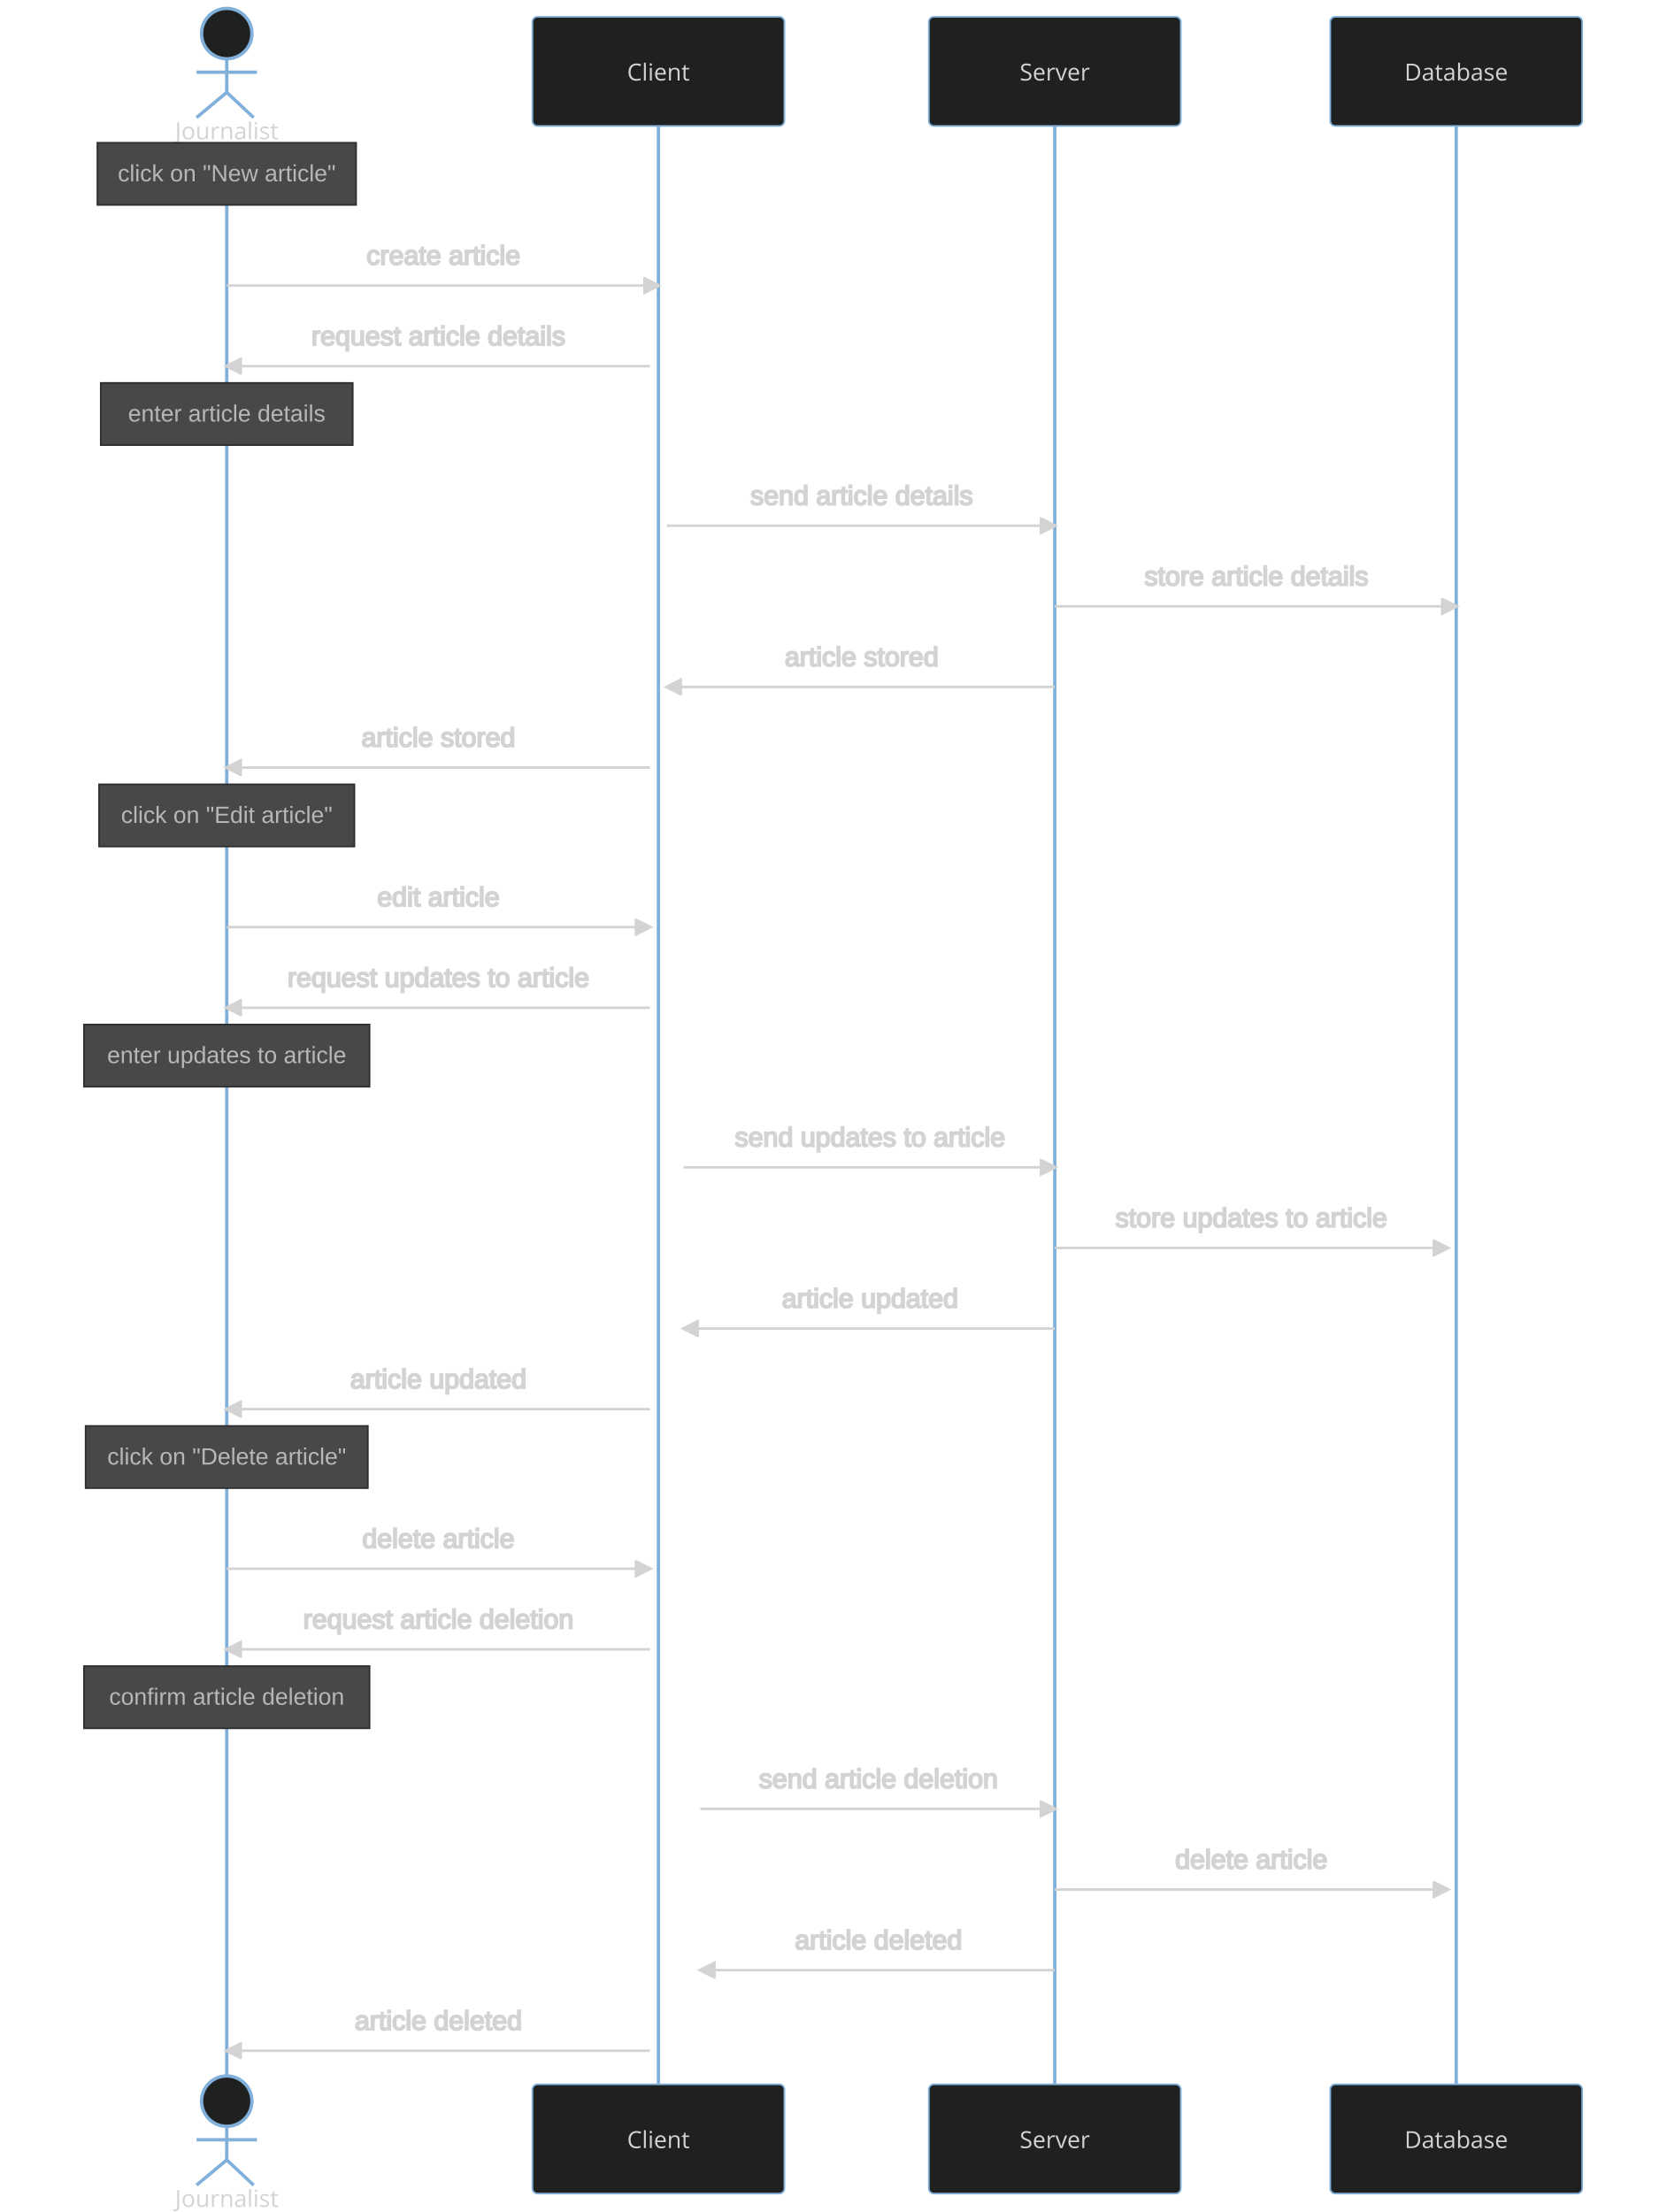
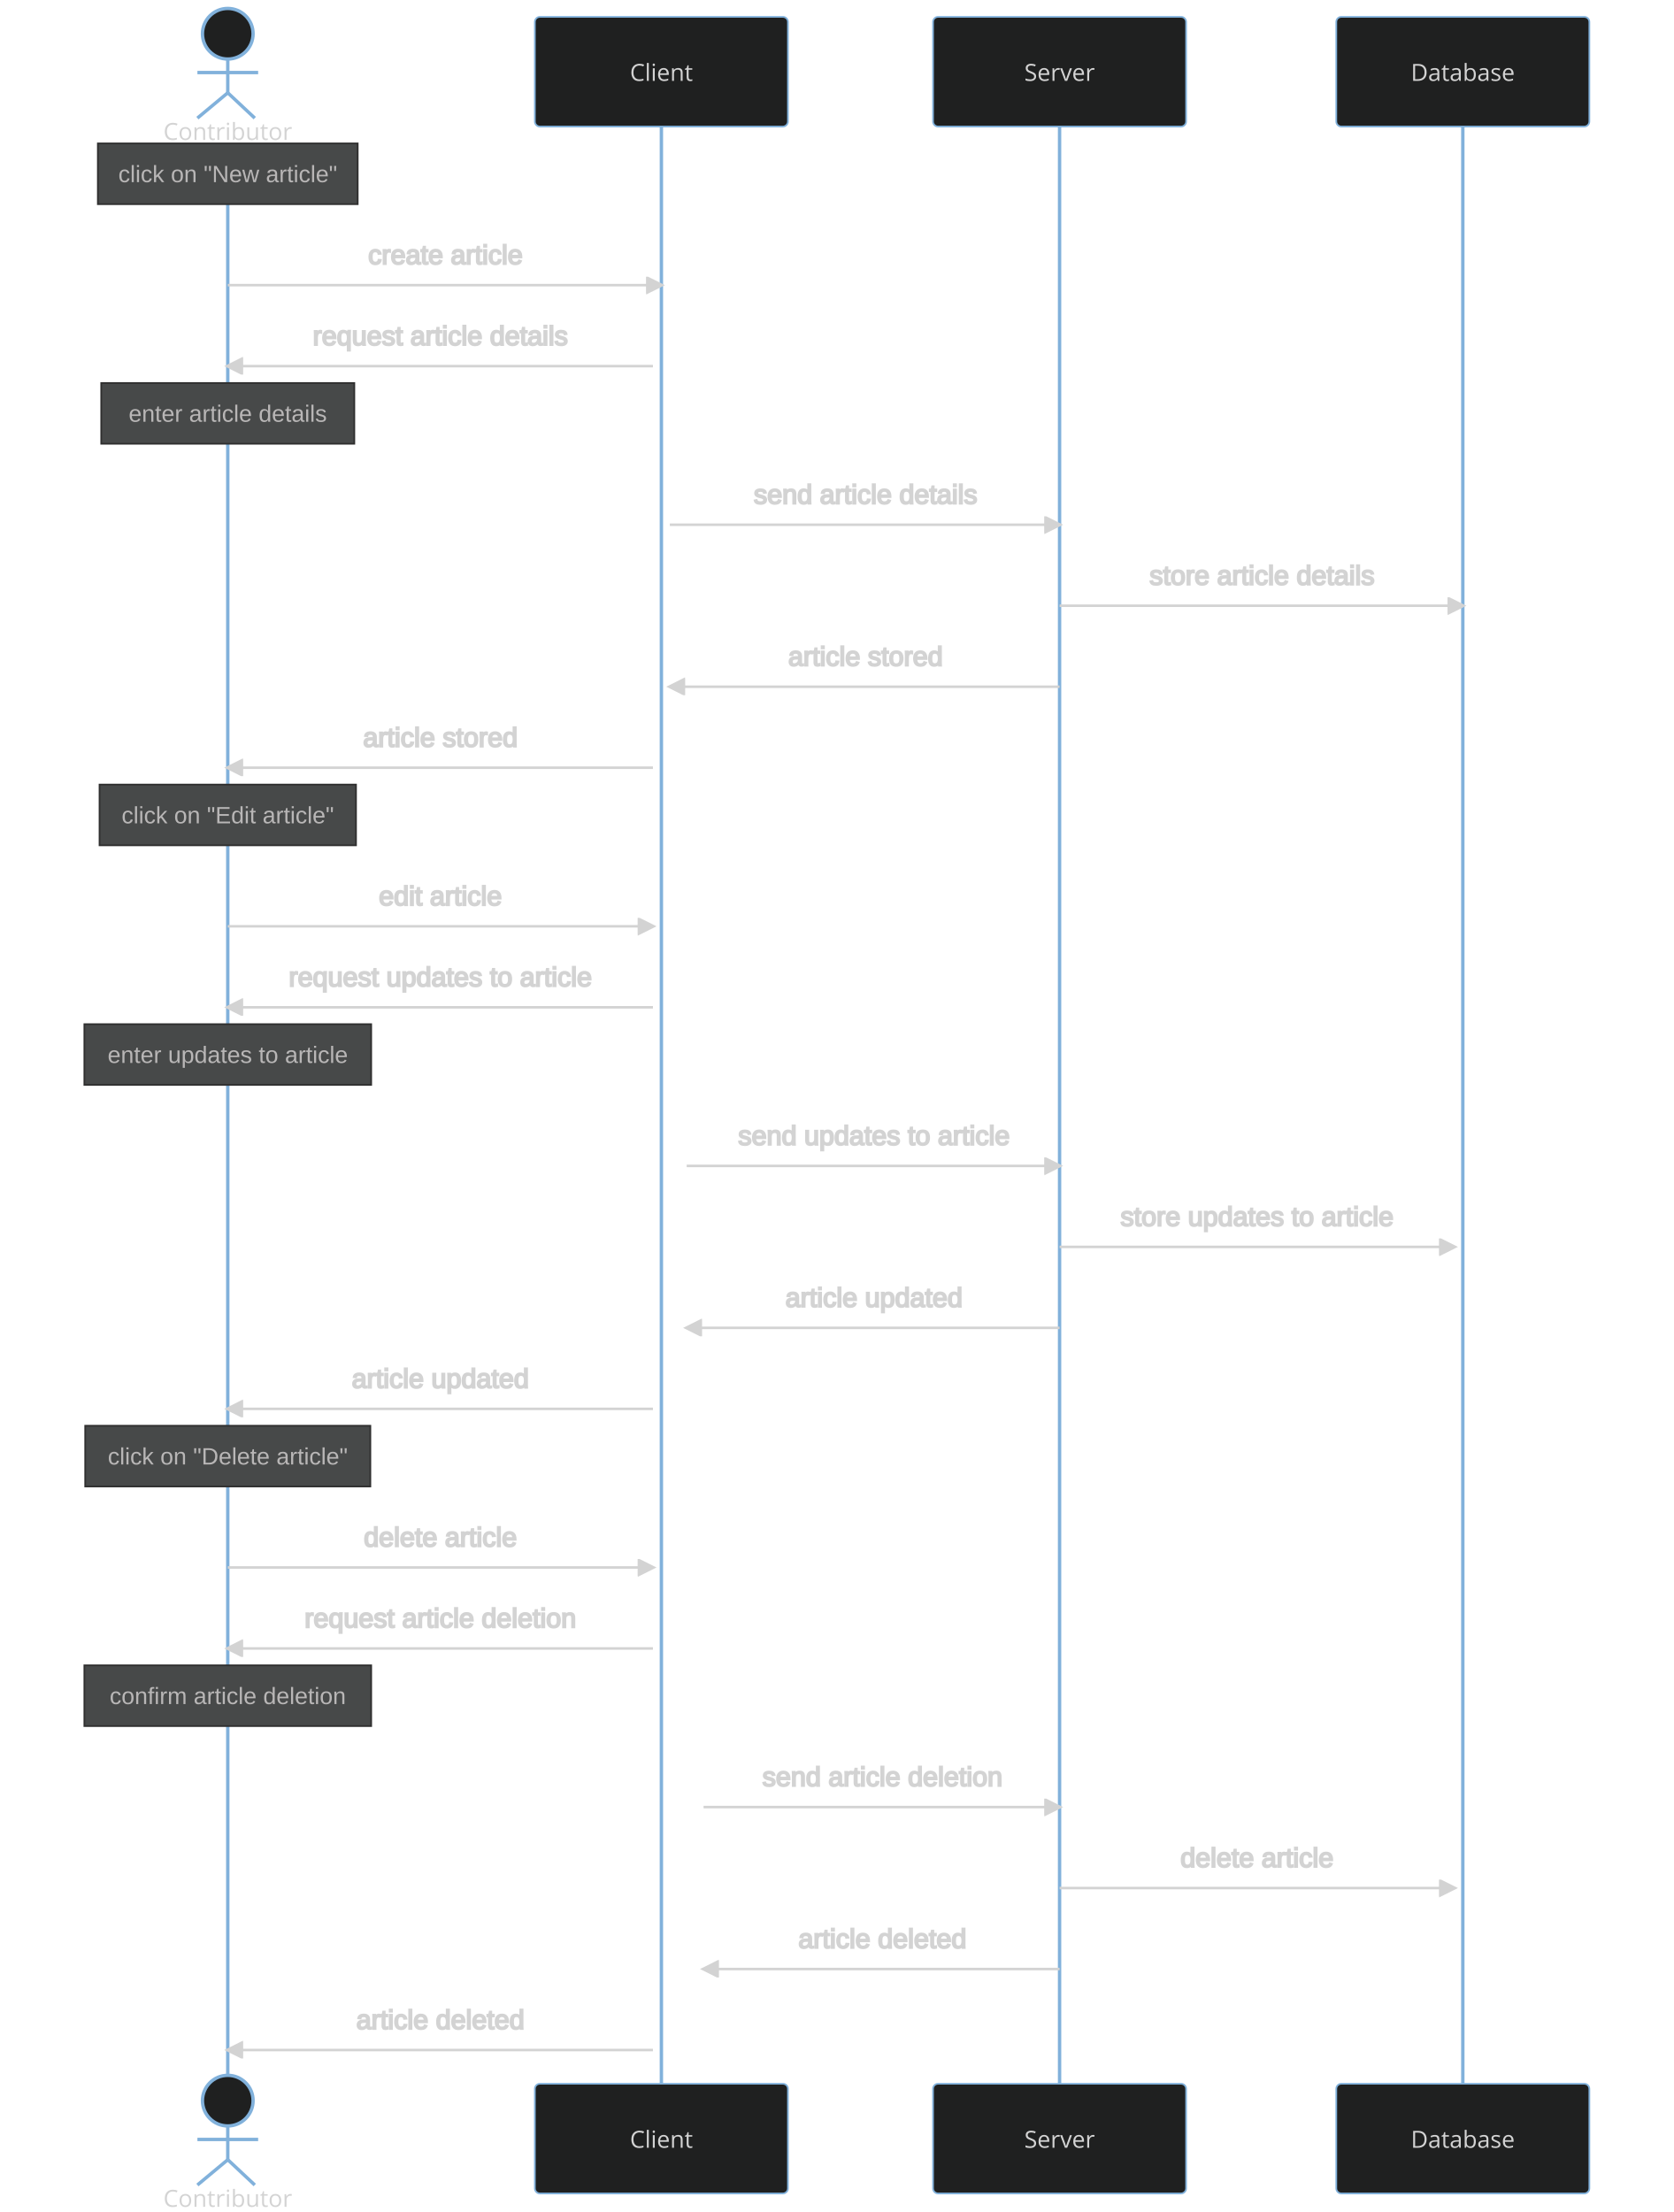
- <svg xmlns="http://www.w3.org/2000/svg" aria-labelledby="chart-title-graph-div chart-desc-graph-div" role="img" viewBox="-60 -10 992 1317" style="max-width: 992px;" height="1317" width="100%" id="graph-div">
+ <svg xmlns="http://www.w3.org/2000/svg" aria-labelledby="chart-title-graph-div chart-desc-graph-div" role="img" viewBox="-60 -10 992 1311" style="max-width: 992px;" height="1311" width="100%" id="graph-div">
  <style>#graph-div {font-family:"trebuchet ms",verdana,arial,sans-serif;font-size:16px;fill:#ccc;}#graph-div .error-icon{fill:#a44141;}#graph-div .error-text{fill:#ddd;stroke:#ddd;}#graph-div .edge-thickness-normal{stroke-width:2px;}#graph-div .edge-thickness-thick{stroke-width:3.5px;}#graph-div .edge-pattern-solid{stroke-dasharray:0;}#graph-div .edge-pattern-dashed{stroke-dasharray:3;}#graph-div .edge-pattern-dotted{stroke-dasharray:2;}#graph-div .marker{fill:lightgrey;stroke:lightgrey;}#graph-div .marker.cross{stroke:lightgrey;}#graph-div svg{font-family:"trebuchet ms",verdana,arial,sans-serif;font-size:16px;}#graph-div .actor{stroke:#81B1DB;fill:#1f2020;}#graph-div text.actor&gt;tspan{fill:lightgrey;stroke:none;}#graph-div .actor-line{stroke:lightgrey;}#graph-div .messageLine0{stroke-width:1.5;stroke-dasharray:none;stroke:lightgrey;}#graph-div .messageLine1{stroke-width:1.5;stroke-dasharray:2,2;stroke:lightgrey;}#graph-div #arrowhead path{fill:lightgrey;stroke:lightgrey;}#graph-div .sequenceNumber{fill:black;}#graph-div #sequencenumber{fill:lightgrey;}#graph-div #crosshead path{fill:lightgrey;stroke:lightgrey;}#graph-div .messageText{fill:lightgrey;stroke:lightgrey;}#graph-div .labelBox{stroke:#81B1DB;fill:#1f2020;}#graph-div .labelText,#graph-div .labelText&gt;tspan{fill:lightgrey;stroke:none;}#graph-div .loopText,#graph-div .loopText&gt;tspan{fill:lightgrey;stroke:none;}#graph-div .loopLine{stroke-width:2px;stroke-dasharray:2,2;stroke:#81B1DB;fill:#81B1DB;}#graph-div .note{stroke:hsl(180, 0%, 18.353%);fill:hsl(180, 1.587%, 28.353%);}#graph-div .noteText,#graph-div .noteText&gt;tspan{fill:rgb(183.848, 181.552, 181.552);stroke:none;}#graph-div .activation0{fill:hsl(180, 1.587%, 28.353%);stroke:#81B1DB;}#graph-div .activation1{fill:hsl(180, 1.587%, 28.353%);stroke:#81B1DB;}#graph-div .activation2{fill:hsl(180, 1.587%, 28.353%);stroke:#81B1DB;}#graph-div .actorPopupMenu{position:absolute;}#graph-div .actorPopupMenuPanel{position:absolute;fill:#1f2020;box-shadow:0px 8px 16px 0px rgba(0,0,0,0.2);filter:drop-shadow(3px 5px 2px rgb(0 0 0 / 0.4));}#graph-div .actor-man line{stroke:#81B1DB;fill:#1f2020;}#graph-div .actor-man circle,#graph-div line{stroke:#81B1DB;fill:#1f2020;stroke-width:2px;}#graph-div :root{--mermaid-font-family:"trebuchet ms",verdana,arial,sans-serif;}</style>
  <g />
  <defs>
    <symbol height="24" width="24" id="computer">
      <path d="M2 2v13h20v-13h-20zm18 11h-16v-9h16v9zm-10.228 6l.466-1h3.524l.467 1h-4.457zm14.228 3h-24l2-6h2.104l-1.33 4h18.45l-1.297-4h2.073l2 6zm-5-10h-14v-7h14v7z" transform="scale(.5)" />
    </symbol>
  </defs>
  <defs>
    <symbol clip-rule="evenodd" fill-rule="evenodd" id="database">
      <path d="M12.258.001l.256.004.255.005.253.008.251.01.249.012.247.015.246.016.242.019.241.02.239.023.236.024.233.027.231.028.229.031.225.032.223.034.22.036.217.038.214.04.211.041.208.043.205.045.201.046.198.048.194.05.191.051.187.053.183.054.18.056.175.057.172.059.168.06.163.061.16.063.155.064.15.066.074.033.073.033.071.034.07.034.069.035.068.035.067.035.066.035.064.036.064.036.062.036.06.036.06.037.058.037.058.037.055.038.055.038.053.038.052.038.051.039.05.039.048.039.047.039.045.04.044.04.043.04.041.04.04.041.039.041.037.041.036.041.034.041.033.042.032.042.03.042.029.042.027.042.026.043.024.043.023.043.021.043.02.043.018.044.017.043.015.044.013.044.012.044.011.045.009.044.007.045.006.045.004.045.002.045.001.045v17l-.001.045-.002.045-.004.045-.006.045-.007.045-.009.044-.011.045-.012.044-.013.044-.015.044-.017.043-.018.044-.02.043-.021.043-.023.043-.024.043-.026.043-.027.042-.029.042-.03.042-.032.042-.033.042-.034.041-.036.041-.037.041-.039.041-.04.041-.041.04-.043.04-.044.04-.045.04-.047.039-.048.039-.05.039-.051.039-.052.038-.053.038-.055.038-.055.038-.058.037-.058.037-.06.037-.06.036-.062.036-.064.036-.064.036-.066.035-.067.035-.068.035-.069.035-.07.034-.071.034-.073.033-.074.033-.15.066-.155.064-.16.063-.163.061-.168.06-.172.059-.175.057-.18.056-.183.054-.187.053-.191.051-.194.05-.198.048-.201.046-.205.045-.208.043-.211.041-.214.04-.217.038-.22.036-.223.034-.225.032-.229.031-.231.028-.233.027-.236.024-.239.023-.241.02-.242.019-.246.016-.247.015-.249.012-.251.01-.253.008-.255.005-.256.004-.258.001-.258-.001-.256-.004-.255-.005-.253-.008-.251-.01-.249-.012-.247-.015-.245-.016-.243-.019-.241-.02-.238-.023-.236-.024-.234-.027-.231-.028-.228-.031-.226-.032-.223-.034-.22-.036-.217-.038-.214-.04-.211-.041-.208-.043-.204-.045-.201-.046-.198-.048-.195-.05-.19-.051-.187-.053-.184-.054-.179-.056-.176-.057-.172-.059-.167-.06-.164-.061-.159-.063-.155-.064-.151-.066-.074-.033-.072-.033-.072-.034-.07-.034-.069-.035-.068-.035-.067-.035-.066-.035-.064-.036-.063-.036-.062-.036-.061-.036-.06-.037-.058-.037-.057-.037-.056-.038-.055-.038-.053-.038-.052-.038-.051-.039-.049-.039-.049-.039-.046-.039-.046-.04-.044-.04-.043-.04-.041-.04-.04-.041-.039-.041-.037-.041-.036-.041-.034-.041-.033-.042-.032-.042-.03-.042-.029-.042-.027-.042-.026-.043-.024-.043-.023-.043-.021-.043-.02-.043-.018-.044-.017-.043-.015-.044-.013-.044-.012-.044-.011-.045-.009-.044-.007-.045-.006-.045-.004-.045-.002-.045-.001-.045v-17l.001-.045.002-.045.004-.045.006-.045.007-.045.009-.044.011-.045.012-.044.013-.044.015-.044.017-.043.018-.044.02-.043.021-.043.023-.043.024-.043.026-.043.027-.042.029-.042.03-.042.032-.042.033-.042.034-.041.036-.041.037-.041.039-.041.04-.041.041-.04.043-.04.044-.04.046-.04.046-.039.049-.039.049-.039.051-.039.052-.038.053-.038.055-.038.056-.038.057-.037.058-.037.06-.037.061-.036.062-.036.063-.036.064-.036.066-.035.067-.035.068-.035.069-.035.07-.034.072-.034.072-.033.074-.033.151-.066.155-.064.159-.063.164-.061.167-.06.172-.059.176-.057.179-.056.184-.054.187-.053.19-.051.195-.05.198-.048.201-.046.204-.045.208-.043.211-.041.214-.04.217-.038.22-.036.223-.034.226-.032.228-.031.231-.028.234-.027.236-.024.238-.023.241-.02.243-.019.245-.016.247-.015.249-.012.251-.01.253-.008.255-.005.256-.004.258-.001.258.001zm-9.258 20.499v.01l.001.021.003.021.004.022.005.021.006.022.007.022.009.023.01.022.011.023.012.023.013.023.015.023.016.024.017.023.018.024.019.024.021.024.022.025.023.024.024.025.052.049.056.05.061.051.066.051.07.051.075.051.079.052.084.052.088.052.092.052.097.052.102.051.105.052.11.052.114.051.119.051.123.051.127.05.131.05.135.05.139.048.144.049.147.047.152.047.155.047.16.045.163.045.167.043.171.043.176.041.178.041.183.039.187.039.19.037.194.035.197.035.202.033.204.031.209.03.212.029.216.027.219.025.222.024.226.021.23.02.233.018.236.016.24.015.243.012.246.01.249.008.253.005.256.004.259.001.26-.001.257-.004.254-.005.25-.008.247-.011.244-.012.241-.014.237-.016.233-.018.231-.021.226-.021.224-.024.22-.026.216-.027.212-.028.21-.031.205-.031.202-.034.198-.034.194-.036.191-.037.187-.039.183-.04.179-.04.175-.042.172-.043.168-.044.163-.045.16-.046.155-.046.152-.047.148-.048.143-.049.139-.049.136-.05.131-.05.126-.05.123-.051.118-.052.114-.051.11-.052.106-.052.101-.052.096-.052.092-.052.088-.053.083-.051.079-.052.074-.052.07-.051.065-.051.06-.051.056-.05.051-.05.023-.024.023-.025.021-.024.02-.024.019-.024.018-.024.017-.024.015-.023.014-.024.013-.023.012-.023.01-.023.01-.022.008-.022.006-.022.006-.022.004-.022.004-.021.001-.021.001-.021v-4.127l-.077.055-.08.053-.083.054-.085.053-.087.052-.09.052-.093.051-.095.05-.097.05-.1.049-.102.049-.105.048-.106.047-.109.047-.111.046-.114.045-.115.045-.118.044-.12.043-.122.042-.124.042-.126.041-.128.04-.13.04-.132.038-.134.038-.135.037-.138.037-.139.035-.142.035-.143.034-.144.033-.147.032-.148.031-.15.03-.151.03-.153.029-.154.027-.156.027-.158.026-.159.025-.161.024-.162.023-.163.022-.165.021-.166.02-.167.019-.169.018-.169.017-.171.016-.173.015-.173.014-.175.013-.175.012-.177.011-.178.01-.179.008-.179.008-.181.006-.182.005-.182.004-.184.003-.184.002h-.37l-.184-.002-.184-.003-.182-.004-.182-.005-.181-.006-.179-.008-.179-.008-.178-.01-.176-.011-.176-.012-.175-.013-.173-.014-.172-.015-.171-.016-.17-.017-.169-.018-.167-.019-.166-.02-.165-.021-.163-.022-.162-.023-.161-.024-.159-.025-.157-.026-.156-.027-.155-.027-.153-.029-.151-.03-.15-.03-.148-.031-.146-.032-.145-.033-.143-.034-.141-.035-.14-.035-.137-.037-.136-.037-.134-.038-.132-.038-.13-.04-.128-.04-.126-.041-.124-.042-.122-.042-.12-.044-.117-.043-.116-.045-.113-.045-.112-.046-.109-.047-.106-.047-.105-.048-.102-.049-.1-.049-.097-.05-.095-.05-.093-.052-.09-.051-.087-.052-.085-.053-.083-.054-.08-.054-.077-.054v4.127zm0-5.654v.011l.001.021.003.021.004.021.005.022.006.022.007.022.009.022.01.022.011.023.012.023.013.023.015.024.016.023.017.024.018.024.019.024.021.024.022.024.023.025.024.024.052.05.056.05.061.05.066.051.07.051.075.052.079.051.084.052.088.052.092.052.097.052.102.052.105.052.11.051.114.051.119.052.123.05.127.051.131.05.135.049.139.049.144.048.147.048.152.047.155.046.16.045.163.045.167.044.171.042.176.042.178.04.183.04.187.038.19.037.194.036.197.034.202.033.204.032.209.03.212.028.216.027.219.025.222.024.226.022.23.02.233.018.236.016.24.014.243.012.246.01.249.008.253.006.256.003.259.001.26-.001.257-.003.254-.006.25-.008.247-.01.244-.012.241-.015.237-.016.233-.018.231-.02.226-.022.224-.024.22-.025.216-.027.212-.029.21-.03.205-.032.202-.033.198-.035.194-.036.191-.037.187-.039.183-.039.179-.041.175-.042.172-.043.168-.044.163-.045.16-.045.155-.047.152-.047.148-.048.143-.048.139-.05.136-.049.131-.05.126-.051.123-.051.118-.051.114-.052.11-.052.106-.052.101-.052.096-.052.092-.052.088-.052.083-.052.079-.052.074-.051.07-.052.065-.051.06-.05.056-.051.051-.049.023-.025.023-.024.021-.025.02-.024.019-.024.018-.024.017-.024.015-.023.014-.023.013-.024.012-.022.01-.023.01-.023.008-.022.006-.022.006-.022.004-.021.004-.022.001-.021.001-.021v-4.139l-.077.054-.08.054-.083.054-.085.052-.087.053-.09.051-.093.051-.095.051-.097.05-.1.049-.102.049-.105.048-.106.047-.109.047-.111.046-.114.045-.115.044-.118.044-.12.044-.122.042-.124.042-.126.041-.128.04-.13.039-.132.039-.134.038-.135.037-.138.036-.139.036-.142.035-.143.033-.144.033-.147.033-.148.031-.15.03-.151.03-.153.028-.154.028-.156.027-.158.026-.159.025-.161.024-.162.023-.163.022-.165.021-.166.02-.167.019-.169.018-.169.017-.171.016-.173.015-.173.014-.175.013-.175.012-.177.011-.178.009-.179.009-.179.007-.181.007-.182.005-.182.004-.184.003-.184.002h-.37l-.184-.002-.184-.003-.182-.004-.182-.005-.181-.007-.179-.007-.179-.009-.178-.009-.176-.011-.176-.012-.175-.013-.173-.014-.172-.015-.171-.016-.17-.017-.169-.018-.167-.019-.166-.02-.165-.021-.163-.022-.162-.023-.161-.024-.159-.025-.157-.026-.156-.027-.155-.028-.153-.028-.151-.03-.15-.03-.148-.031-.146-.033-.145-.033-.143-.033-.141-.035-.14-.036-.137-.036-.136-.037-.134-.038-.132-.039-.13-.039-.128-.04-.126-.041-.124-.042-.122-.043-.12-.043-.117-.044-.116-.044-.113-.046-.112-.046-.109-.046-.106-.047-.105-.048-.102-.049-.1-.049-.097-.05-.095-.051-.093-.051-.09-.051-.087-.053-.085-.052-.083-.054-.08-.054-.077-.054v4.139zm0-5.666v.011l.001.02.003.022.004.021.005.022.006.021.007.022.009.023.01.022.011.023.012.023.013.023.015.023.016.024.017.024.018.023.019.024.021.025.022.024.023.024.024.025.052.05.056.05.061.05.066.051.07.051.075.052.079.051.084.052.088.052.092.052.097.052.102.052.105.051.11.052.114.051.119.051.123.051.127.05.131.05.135.05.139.049.144.048.147.048.152.047.155.046.16.045.163.045.167.043.171.043.176.042.178.04.183.04.187.038.19.037.194.036.197.034.202.033.204.032.209.03.212.028.216.027.219.025.222.024.226.021.23.02.233.018.236.017.24.014.243.012.246.01.249.008.253.006.256.003.259.001.26-.001.257-.003.254-.006.25-.008.247-.01.244-.013.241-.014.237-.016.233-.018.231-.02.226-.022.224-.024.22-.025.216-.027.212-.029.21-.03.205-.032.202-.033.198-.035.194-.036.191-.037.187-.039.183-.039.179-.041.175-.042.172-.043.168-.044.163-.045.16-.045.155-.047.152-.047.148-.048.143-.049.139-.049.136-.049.131-.051.126-.05.123-.051.118-.052.114-.051.11-.052.106-.052.101-.052.096-.052.092-.052.088-.052.083-.052.079-.052.074-.052.07-.051.065-.051.06-.051.056-.05.051-.049.023-.025.023-.025.021-.024.02-.024.019-.024.018-.024.017-.024.015-.023.014-.024.013-.023.012-.023.01-.022.01-.023.008-.022.006-.022.006-.022.004-.022.004-.021.001-.021.001-.021v-4.153l-.077.054-.08.054-.083.053-.085.053-.087.053-.09.051-.093.051-.095.051-.097.05-.1.049-.102.048-.105.048-.106.048-.109.046-.111.046-.114.046-.115.044-.118.044-.12.043-.122.043-.124.042-.126.041-.128.04-.13.039-.132.039-.134.038-.135.037-.138.036-.139.036-.142.034-.143.034-.144.033-.147.032-.148.032-.15.03-.151.03-.153.028-.154.028-.156.027-.158.026-.159.024-.161.024-.162.023-.163.023-.165.021-.166.02-.167.019-.169.018-.169.017-.171.016-.173.015-.173.014-.175.013-.175.012-.177.01-.178.01-.179.009-.179.007-.181.006-.182.006-.182.004-.184.003-.184.001-.185.001-.185-.001-.184-.001-.184-.003-.182-.004-.182-.006-.181-.006-.179-.007-.179-.009-.178-.01-.176-.01-.176-.012-.175-.013-.173-.014-.172-.015-.171-.016-.17-.017-.169-.018-.167-.019-.166-.02-.165-.021-.163-.023-.162-.023-.161-.024-.159-.024-.157-.026-.156-.027-.155-.028-.153-.028-.151-.03-.15-.03-.148-.032-.146-.032-.145-.033-.143-.034-.141-.034-.14-.036-.137-.036-.136-.037-.134-.038-.132-.039-.13-.039-.128-.041-.126-.041-.124-.041-.122-.043-.12-.043-.117-.044-.116-.044-.113-.046-.112-.046-.109-.046-.106-.048-.105-.048-.102-.048-.1-.05-.097-.049-.095-.051-.093-.051-.09-.052-.087-.052-.085-.053-.083-.053-.08-.054-.077-.054v4.153zm8.74-8.179l-.257.004-.254.005-.25.008-.247.011-.244.012-.241.014-.237.016-.233.018-.231.021-.226.022-.224.023-.22.026-.216.027-.212.028-.21.031-.205.032-.202.033-.198.034-.194.036-.191.038-.187.038-.183.04-.179.041-.175.042-.172.043-.168.043-.163.045-.16.046-.155.046-.152.048-.148.048-.143.048-.139.049-.136.05-.131.05-.126.051-.123.051-.118.051-.114.052-.11.052-.106.052-.101.052-.096.052-.092.052-.088.052-.083.052-.079.052-.074.051-.07.052-.065.051-.06.05-.056.05-.051.05-.023.025-.023.024-.021.024-.02.025-.019.024-.018.024-.017.023-.015.024-.014.023-.013.023-.012.023-.01.023-.01.022-.008.022-.006.023-.006.021-.004.022-.004.021-.001.021-.001.021.001.021.001.021.004.021.004.022.006.021.006.023.008.022.01.022.01.023.012.023.013.023.014.023.015.024.017.023.018.024.019.024.02.025.021.024.023.024.023.025.051.05.056.05.06.05.065.051.07.052.074.051.079.052.083.052.088.052.092.052.096.052.101.052.106.052.11.052.114.052.118.051.123.051.126.051.131.05.136.05.139.049.143.048.148.048.152.048.155.046.16.046.163.045.168.043.172.043.175.042.179.041.183.04.187.038.191.038.194.036.198.034.202.033.205.032.21.031.212.028.216.027.22.026.224.023.226.022.231.021.233.018.237.016.241.014.244.012.247.011.25.008.254.005.257.004.26.001.26-.001.257-.004.254-.005.25-.008.247-.011.244-.012.241-.014.237-.016.233-.018.231-.021.226-.022.224-.023.22-.026.216-.027.212-.028.21-.031.205-.032.202-.033.198-.034.194-.036.191-.038.187-.038.183-.04.179-.041.175-.042.172-.043.168-.043.163-.045.16-.046.155-.046.152-.048.148-.048.143-.048.139-.049.136-.05.131-.05.126-.051.123-.051.118-.051.114-.052.11-.052.106-.052.101-.052.096-.052.092-.052.088-.052.083-.052.079-.052.074-.051.07-.052.065-.051.06-.05.056-.05.051-.05.023-.025.023-.024.021-.024.02-.025.019-.024.018-.024.017-.023.015-.024.014-.023.013-.023.012-.023.01-.023.01-.022.008-.022.006-.023.006-.021.004-.022.004-.021.001-.021.001-.021-.001-.021-.001-.021-.004-.021-.004-.022-.006-.021-.006-.023-.008-.022-.01-.022-.01-.023-.012-.023-.013-.023-.014-.023-.015-.024-.017-.023-.018-.024-.019-.024-.02-.025-.021-.024-.023-.024-.023-.025-.051-.05-.056-.05-.06-.05-.065-.051-.07-.052-.074-.051-.079-.052-.083-.052-.088-.052-.092-.052-.096-.052-.101-.052-.106-.052-.11-.052-.114-.052-.118-.051-.123-.051-.126-.051-.131-.05-.136-.05-.139-.049-.143-.048-.148-.048-.152-.048-.155-.046-.16-.046-.163-.045-.168-.043-.172-.043-.175-.042-.179-.041-.183-.04-.187-.038-.191-.038-.194-.036-.198-.034-.202-.033-.205-.032-.21-.031-.212-.028-.216-.027-.22-.026-.224-.023-.226-.022-.231-.021-.233-.018-.237-.016-.241-.014-.244-.012-.247-.011-.25-.008-.254-.005-.257-.004-.26-.001-.26.001z" transform="scale(.5)" />
    </symbol>
  </defs>
  <defs>
    <symbol height="24" width="24" id="clock">
      <path d="M12 2c5.514 0 10 4.486 10 10s-4.486 10-10 10-10-4.486-10-10 4.486-10 10-10zm0-2c-6.627 0-12 5.373-12 12s5.373 12 12 12 12-5.373 12-12-5.373-12-12-12zm5.848 12.459c.202.038.202.333.001.372-1.907.361-6.045 1.111-6.547 1.111-.719 0-1.301-.582-1.301-1.301 0-.512.77-5.447 1.125-7.445.034-.192.312-.181.343.014l.985 6.238 5.394 1.011z" transform="scale(.5)" />
    </symbol>
  </defs>
-   <line stroke="#999" stroke-width="0.5px" class="200" y2="1251" x2="75" y1="80" x1="75" id="actor14" />
+   <line stroke="#999" stroke-width="0.5px" class="200" y2="1245" x2="75" y1="80" x1="75" id="actor4" />
  <g class="actor-man">
-     <line y2="45" x2="75" y1="25" x1="75" id="actor-man-torso14" />
-     <line y2="33" x2="93" y1="33" x1="57" id="actor-man-arms14" />
+     <line y2="45" x2="75" y1="25" x1="75" id="actor-man-torso4" />
+     <line y2="33" x2="93" y1="33" x1="57" id="actor-man-arms4" />
    <line y2="45" x2="75" y1="60" x1="57" />
    <line y2="60" x2="91" y1="45" x1="75" />
    <circle height="65" width="150" r="15" cy="10" cx="75" />
    <text style="text-anchor: middle; font-size: 14px; font-weight: 400; font-family: &quot;Open Sans&quot;, sans-serif;" class="actor" alignment-baseline="central" dominant-baseline="central" y="67.5" x="75">
-       <tspan dy="0" x="75">Journalist</tspan>
+       <tspan dy="0" x="75">Contributor</tspan>
    </text>
  </g>
  <g>
-     <line stroke="#999" stroke-width="0.5px" class="200" y2="1251" x2="332" y1="5" x1="332" id="actor15" />
-     <g id="root-15">
+     <line stroke="#999" stroke-width="0.5px" class="200" y2="1245" x2="332" y1="5" x1="332" id="actor5" />
+     <g id="root-5">
      <rect class="actor" ry="3" rx="3" height="65" width="150" stroke="#666" fill="#eaeaea" y="0" x="257" />
      <text style="text-anchor: middle; font-size: 14px; font-weight: 400; font-family: &quot;Open Sans&quot;, sans-serif;" class="actor" alignment-baseline="central" dominant-baseline="central" y="32.5" x="332">
        <tspan dy="0" x="332">Client</tspan>
      </text>
    </g>
  </g>
  <g>
-     <line stroke="#999" stroke-width="0.5px" class="200" y2="1251" x2="568" y1="5" x1="568" id="actor16" />
-     <g id="root-16">
+     <line stroke="#999" stroke-width="0.5px" class="200" y2="1245" x2="568" y1="5" x1="568" id="actor6" />
+     <g id="root-6">
      <rect class="actor" ry="3" rx="3" height="65" width="150" stroke="#666" fill="#eaeaea" y="0" x="493" />
      <text style="text-anchor: middle; font-size: 14px; font-weight: 400; font-family: &quot;Open Sans&quot;, sans-serif;" class="actor" alignment-baseline="central" dominant-baseline="central" y="32.5" x="568">
        <tspan dy="0" x="568">Server</tspan>
      </text>
    </g>
  </g>
  <g>
-     <line stroke="#999" stroke-width="0.5px" class="200" y2="1251" x2="807" y1="5" x1="807" id="actor17" />
-     <g id="root-17">
+     <line stroke="#999" stroke-width="0.5px" class="200" y2="1245" x2="807" y1="5" x1="807" id="actor7" />
+     <g id="root-7">
      <rect class="actor" ry="3" rx="3" height="65" width="150" stroke="#666" fill="#eaeaea" y="0" x="732" />
      <text style="text-anchor: middle; font-size: 14px; font-weight: 400; font-family: &quot;Open Sans&quot;, sans-serif;" class="actor" alignment-baseline="central" dominant-baseline="central" y="32.5" x="807">
        <tspan dy="0" x="807">Database</tspan>
      </text>
    </g>
  </g>
  <defs>
    <marker orient="auto" markerHeight="12" markerWidth="12" markerUnits="userSpaceOnUse" refY="5" refX="9" id="arrowhead">
      <path d="M 0 0 L 10 5 L 0 10 z" />
    </marker>
  </defs>
  <defs>
    <marker refY="4" refX="16" orient="auto" markerHeight="8" markerWidth="15" id="crosshead">
      <path style="stroke-dasharray: 0, 0;" d="M 9,2 V 6 L16,4 Z" stroke-width="1px" stroke="#000000" fill="black" />
      <path style="stroke-dasharray: 0, 0;" d="M 0,1 L 6,7 M 6,1 L 0,7" stroke-width="1px" stroke="#000000" fill="none" />
    </marker>
  </defs>
  <defs>
    <marker orient="auto" markerHeight="28" markerWidth="20" refY="7" refX="18" id="filled-head">
      <path d="M 18,7 L9,13 L14,7 L9,1 Z" />
    </marker>
  </defs>
  <defs>
    <marker orient="auto" markerHeight="40" markerWidth="60" refY="15" refX="15" id="sequencenumber">
      <circle r="6" cy="15" cx="15" />
    </marker>
  </defs>
  <g>
-     <rect class="note" ry="0" rx="0" height="37" width="154" stroke="#666" fill="#EDF2AE" y="75" x="-2" />
+     <rect class="note" ry="0" rx="0" height="36" width="154" stroke="#666" fill="#EDF2AE" y="75" x="-2" />
    <text style="font-family: &quot;trebuchet ms&quot;, verdana, arial, sans-serif; font-size: 14px; font-weight: 400;" dy="1em" class="noteText" alignment-baseline="middle" dominant-baseline="middle" text-anchor="middle" y="80" x="75">
      <tspan x="75">click on "New article"</tspan>
    </text>
  </g>
-   <text style="font-family: &quot;trebuchet ms&quot;, verdana, arial, sans-serif; font-size: 16px; font-weight: 400;" dy="1em" class="messageText" alignment-baseline="middle" dominant-baseline="middle" text-anchor="middle" y="127" x="204">create article</text>
-   <line style="fill: none;" marker-end="url(#arrowhead)" stroke="none" stroke-width="2" class="messageLine0" y2="160" x2="332" y1="160" x1="75" />
  <g />
-   <text style="font-family: &quot;trebuchet ms&quot;, verdana, arial, sans-serif; font-size: 16px; font-weight: 400;" dy="1em" class="messageText" alignment-baseline="middle" dominant-baseline="middle" text-anchor="middle" y="175" x="201">request article details</text>
-   <line style="fill: none;" marker-end="url(#arrowhead)" stroke="none" stroke-width="2" class="messageLine0" y2="208" x2="75" y1="208" x1="327" />
  <g>
-     <rect class="note" ry="0" rx="0" height="37" width="150" stroke="#666" fill="#EDF2AE" y="218" x="0" />
-     <text style="font-family: &quot;trebuchet ms&quot;, verdana, arial, sans-serif; font-size: 14px; font-weight: 400;" dy="1em" class="noteText" alignment-baseline="middle" dominant-baseline="middle" text-anchor="middle" y="223" x="75">
+     <rect class="note" ry="0" rx="0" height="36" width="150" stroke="#666" fill="#EDF2AE" y="217" x="0" />
+     <text style="font-family: &quot;trebuchet ms&quot;, verdana, arial, sans-serif; font-size: 14px; font-weight: 400;" dy="1em" class="noteText" alignment-baseline="middle" dominant-baseline="middle" text-anchor="middle" y="222" x="75">
      <tspan x="75">enter article details</tspan>
    </text>
  </g>
-   <text style="font-family: &quot;trebuchet ms&quot;, verdana, arial, sans-serif; font-size: 16px; font-weight: 400;" dy="1em" class="messageText" alignment-baseline="middle" dominant-baseline="middle" text-anchor="middle" y="270" x="453">send article details</text>
-   <line style="fill: none;" marker-end="url(#arrowhead)" stroke="none" stroke-width="2" class="messageLine0" y2="303" x2="568" y1="303" x1="337" />
-   <text style="font-family: &quot;trebuchet ms&quot;, verdana, arial, sans-serif; font-size: 16px; font-weight: 400;" dy="1em" class="messageText" alignment-baseline="middle" dominant-baseline="middle" text-anchor="middle" y="318" x="688">store article details</text>
-   <line style="fill: none;" marker-end="url(#arrowhead)" stroke="none" stroke-width="2" class="messageLine0" y2="351" x2="807" y1="351" x1="568" />
  <g />
-   <text style="font-family: &quot;trebuchet ms&quot;, verdana, arial, sans-serif; font-size: 16px; font-weight: 400;" dy="1em" class="messageText" alignment-baseline="middle" dominant-baseline="middle" text-anchor="middle" y="366" x="453">article stored</text>
-   <line style="fill: none;" marker-end="url(#arrowhead)" stroke="none" stroke-width="2" class="messageLine0" y2="399" x2="337" y1="399" x1="568" />
  <g />
-   <text style="font-family: &quot;trebuchet ms&quot;, verdana, arial, sans-serif; font-size: 16px; font-weight: 400;" dy="1em" class="messageText" alignment-baseline="middle" dominant-baseline="middle" text-anchor="middle" y="414" x="201">article stored</text>
-   <line style="fill: none;" marker-end="url(#arrowhead)" stroke="none" stroke-width="2" class="messageLine0" y2="447" x2="75" y1="447" x1="327" />
  <g>
-     <rect class="note" ry="0" rx="0" height="37" width="152" stroke="#666" fill="#EDF2AE" y="457" x="-1" />
-     <text style="font-family: &quot;trebuchet ms&quot;, verdana, arial, sans-serif; font-size: 14px; font-weight: 400;" dy="1em" class="noteText" alignment-baseline="middle" dominant-baseline="middle" text-anchor="middle" y="462" x="75">
+     <rect class="note" ry="0" rx="0" height="36" width="152" stroke="#666" fill="#EDF2AE" y="455" x="-1" />
+     <text style="font-family: &quot;trebuchet ms&quot;, verdana, arial, sans-serif; font-size: 14px; font-weight: 400;" dy="1em" class="noteText" alignment-baseline="middle" dominant-baseline="middle" text-anchor="middle" y="460" x="75">
      <tspan x="75">click on "Edit article"</tspan>
    </text>
  </g>
-   <text style="font-family: &quot;trebuchet ms&quot;, verdana, arial, sans-serif; font-size: 16px; font-weight: 400;" dy="1em" class="messageText" alignment-baseline="middle" dominant-baseline="middle" text-anchor="middle" y="509" x="201">edit article</text>
-   <line style="fill: none;" marker-end="url(#arrowhead)" stroke="none" stroke-width="2" class="messageLine0" y2="542" x2="327" y1="542" x1="75" />
  <g />
-   <text style="font-family: &quot;trebuchet ms&quot;, verdana, arial, sans-serif; font-size: 16px; font-weight: 400;" dy="1em" class="messageText" alignment-baseline="middle" dominant-baseline="middle" text-anchor="middle" y="557" x="201">request updates to article</text>
-   <line style="fill: none;" marker-end="url(#arrowhead)" stroke="none" stroke-width="2" class="messageLine0" y2="590" x2="75" y1="590" x1="327" />
  <g>
-     <rect class="note" ry="0" rx="0" height="37" width="170" stroke="#666" fill="#EDF2AE" y="600" x="-10" />
-     <text style="font-family: &quot;trebuchet ms&quot;, verdana, arial, sans-serif; font-size: 14px; font-weight: 400;" dy="1em" class="noteText" alignment-baseline="middle" dominant-baseline="middle" text-anchor="middle" y="605" x="75">
+     <rect class="note" ry="0" rx="0" height="36" width="170" stroke="#666" fill="#EDF2AE" y="597" x="-10" />
+     <text style="font-family: &quot;trebuchet ms&quot;, verdana, arial, sans-serif; font-size: 14px; font-weight: 400;" dy="1em" class="noteText" alignment-baseline="middle" dominant-baseline="middle" text-anchor="middle" y="602" x="75">
      <tspan x="75">enter updates to article</tspan>
    </text>
  </g>
-   <text style="font-family: &quot;trebuchet ms&quot;, verdana, arial, sans-serif; font-size: 16px; font-weight: 400;" dy="1em" class="messageText" alignment-baseline="middle" dominant-baseline="middle" text-anchor="middle" y="652" x="458">send updates to article</text>
-   <line style="fill: none;" marker-end="url(#arrowhead)" stroke="none" stroke-width="2" class="messageLine0" y2="685" x2="568" y1="685" x1="347" />
-   <text style="font-family: &quot;trebuchet ms&quot;, verdana, arial, sans-serif; font-size: 16px; font-weight: 400;" dy="1em" class="messageText" alignment-baseline="middle" dominant-baseline="middle" text-anchor="middle" y="700" x="685">store updates to article</text>
-   <line style="fill: none;" marker-end="url(#arrowhead)" stroke="none" stroke-width="2" class="messageLine0" y2="733" x2="802" y1="733" x1="568" />
  <g />
-   <text style="font-family: &quot;trebuchet ms&quot;, verdana, arial, sans-serif; font-size: 16px; font-weight: 400;" dy="1em" class="messageText" alignment-baseline="middle" dominant-baseline="middle" text-anchor="middle" y="748" x="458">article updated</text>
-   <line style="fill: none;" marker-end="url(#arrowhead)" stroke="none" stroke-width="2" class="messageLine0" y2="781" x2="347" y1="781" x1="568" />
  <g />
-   <text style="font-family: &quot;trebuchet ms&quot;, verdana, arial, sans-serif; font-size: 16px; font-weight: 400;" dy="1em" class="messageText" alignment-baseline="middle" dominant-baseline="middle" text-anchor="middle" y="796" x="201">article updated</text>
-   <line style="fill: none;" marker-end="url(#arrowhead)" stroke="none" stroke-width="2" class="messageLine0" y2="829" x2="75" y1="829" x1="327" />
  <g>
-     <rect class="note" ry="0" rx="0" height="37" width="168" stroke="#666" fill="#EDF2AE" y="839" x="-9" />
-     <text style="font-family: &quot;trebuchet ms&quot;, verdana, arial, sans-serif; font-size: 14px; font-weight: 400;" dy="1em" class="noteText" alignment-baseline="middle" dominant-baseline="middle" text-anchor="middle" y="844" x="75">
+     <rect class="note" ry="0" rx="0" height="36" width="169" stroke="#666" fill="#EDF2AE" y="835" x="-9.5" />
+     <text style="font-family: &quot;trebuchet ms&quot;, verdana, arial, sans-serif; font-size: 14px; font-weight: 400;" dy="1em" class="noteText" alignment-baseline="middle" dominant-baseline="middle" text-anchor="middle" y="840" x="75">
      <tspan x="75">click on "Delete article"</tspan>
    </text>
  </g>
-   <text style="font-family: &quot;trebuchet ms&quot;, verdana, arial, sans-serif; font-size: 16px; font-weight: 400;" dy="1em" class="messageText" alignment-baseline="middle" dominant-baseline="middle" text-anchor="middle" y="891" x="201">delete article</text>
-   <line style="fill: none;" marker-end="url(#arrowhead)" stroke="none" stroke-width="2" class="messageLine0" y2="924" x2="327" y1="924" x1="75" />
  <g />
-   <text style="font-family: &quot;trebuchet ms&quot;, verdana, arial, sans-serif; font-size: 16px; font-weight: 400;" dy="1em" class="messageText" alignment-baseline="middle" dominant-baseline="middle" text-anchor="middle" y="939" x="201">request article deletion</text>
-   <line style="fill: none;" marker-end="url(#arrowhead)" stroke="none" stroke-width="2" class="messageLine0" y2="972" x2="75" y1="972" x1="327" />
  <g>
-     <rect class="note" ry="0" rx="0" height="37" width="170" stroke="#666" fill="#EDF2AE" y="982" x="-10" />
-     <text style="font-family: &quot;trebuchet ms&quot;, verdana, arial, sans-serif; font-size: 14px; font-weight: 400;" dy="1em" class="noteText" alignment-baseline="middle" dominant-baseline="middle" text-anchor="middle" y="987" x="75">
+     <rect class="note" ry="0" rx="0" height="36" width="170" stroke="#666" fill="#EDF2AE" y="977" x="-10" />
+     <text style="font-family: &quot;trebuchet ms&quot;, verdana, arial, sans-serif; font-size: 14px; font-weight: 400;" dy="1em" class="noteText" alignment-baseline="middle" dominant-baseline="middle" text-anchor="middle" y="982" x="75">
      <tspan x="75">confirm article deletion</tspan>
    </text>
  </g>
-   <text style="font-family: &quot;trebuchet ms&quot;, verdana, arial, sans-serif; font-size: 16px; font-weight: 400;" dy="1em" class="messageText" alignment-baseline="middle" dominant-baseline="middle" text-anchor="middle" y="1034" x="463">send article deletion</text>
-   <line style="fill: none;" marker-end="url(#arrowhead)" stroke="none" stroke-width="2" class="messageLine0" y2="1067" x2="568" y1="1067" x1="357" />
-   <text style="font-family: &quot;trebuchet ms&quot;, verdana, arial, sans-serif; font-size: 16px; font-weight: 400;" dy="1em" class="messageText" alignment-baseline="middle" dominant-baseline="middle" text-anchor="middle" y="1082" x="685">delete article</text>
-   <line style="fill: none;" marker-end="url(#arrowhead)" stroke="none" stroke-width="2" class="messageLine0" y2="1115" x2="802" y1="1115" x1="568" />
  <g />
-   <text style="font-family: &quot;trebuchet ms&quot;, verdana, arial, sans-serif; font-size: 16px; font-weight: 400;" dy="1em" class="messageText" alignment-baseline="middle" dominant-baseline="middle" text-anchor="middle" y="1130" x="463">article deleted</text>
-   <line style="fill: none;" marker-end="url(#arrowhead)" stroke="none" stroke-width="2" class="messageLine0" y2="1163" x2="357" y1="1163" x1="568" />
  <g />
-   <text style="font-family: &quot;trebuchet ms&quot;, verdana, arial, sans-serif; font-size: 16px; font-weight: 400;" dy="1em" class="messageText" alignment-baseline="middle" dominant-baseline="middle" text-anchor="middle" y="1178" x="201">article deleted</text>
-   <line style="fill: none;" marker-end="url(#arrowhead)" stroke="none" stroke-width="2" class="messageLine0" y2="1211" x2="75" y1="1211" x1="327" />
+   <text style="font-family: &quot;trebuchet ms&quot;, verdana, arial, sans-serif; font-size: 16px; font-weight: 400;" dy="1em" class="messageText" alignment-baseline="middle" dominant-baseline="middle" text-anchor="middle" y="126" x="204">create article</text>
+   <line style="fill: none;" marker-end="url(#arrowhead)" stroke="none" stroke-width="2" class="messageLine0" y2="159" x2="332" y1="159" x1="75" />
+   <text style="font-family: &quot;trebuchet ms&quot;, verdana, arial, sans-serif; font-size: 16px; font-weight: 400;" dy="1em" class="messageText" alignment-baseline="middle" dominant-baseline="middle" text-anchor="middle" y="174" x="201">request article details</text>
+   <line style="fill: none;" marker-end="url(#arrowhead)" stroke="none" stroke-width="2" class="messageLine0" y2="207" x2="75" y1="207" x1="327" />
+   <text style="font-family: &quot;trebuchet ms&quot;, verdana, arial, sans-serif; font-size: 16px; font-weight: 400;" dy="1em" class="messageText" alignment-baseline="middle" dominant-baseline="middle" text-anchor="middle" y="268" x="453">send article details</text>
+   <line style="fill: none;" marker-end="url(#arrowhead)" stroke="none" stroke-width="2" class="messageLine0" y2="301" x2="568" y1="301" x1="337" />
+   <text style="font-family: &quot;trebuchet ms&quot;, verdana, arial, sans-serif; font-size: 16px; font-weight: 400;" dy="1em" class="messageText" alignment-baseline="middle" dominant-baseline="middle" text-anchor="middle" y="316" x="688">store article details</text>
+   <line style="fill: none;" marker-end="url(#arrowhead)" stroke="none" stroke-width="2" class="messageLine0" y2="349" x2="807" y1="349" x1="568" />
+   <text style="font-family: &quot;trebuchet ms&quot;, verdana, arial, sans-serif; font-size: 16px; font-weight: 400;" dy="1em" class="messageText" alignment-baseline="middle" dominant-baseline="middle" text-anchor="middle" y="364" x="453">article stored</text>
+   <line style="fill: none;" marker-end="url(#arrowhead)" stroke="none" stroke-width="2" class="messageLine0" y2="397" x2="337" y1="397" x1="568" />
+   <text style="font-family: &quot;trebuchet ms&quot;, verdana, arial, sans-serif; font-size: 16px; font-weight: 400;" dy="1em" class="messageText" alignment-baseline="middle" dominant-baseline="middle" text-anchor="middle" y="412" x="201">article stored</text>
+   <line style="fill: none;" marker-end="url(#arrowhead)" stroke="none" stroke-width="2" class="messageLine0" y2="445" x2="75" y1="445" x1="327" />
+   <text style="font-family: &quot;trebuchet ms&quot;, verdana, arial, sans-serif; font-size: 16px; font-weight: 400;" dy="1em" class="messageText" alignment-baseline="middle" dominant-baseline="middle" text-anchor="middle" y="506" x="201">edit article</text>
+   <line style="fill: none;" marker-end="url(#arrowhead)" stroke="none" stroke-width="2" class="messageLine0" y2="539" x2="327" y1="539" x1="75" />
+   <text style="font-family: &quot;trebuchet ms&quot;, verdana, arial, sans-serif; font-size: 16px; font-weight: 400;" dy="1em" class="messageText" alignment-baseline="middle" dominant-baseline="middle" text-anchor="middle" y="554" x="201">request updates to article</text>
+   <line style="fill: none;" marker-end="url(#arrowhead)" stroke="none" stroke-width="2" class="messageLine0" y2="587" x2="75" y1="587" x1="327" />
+   <text style="font-family: &quot;trebuchet ms&quot;, verdana, arial, sans-serif; font-size: 16px; font-weight: 400;" dy="1em" class="messageText" alignment-baseline="middle" dominant-baseline="middle" text-anchor="middle" y="648" x="458">send updates to article</text>
+   <line style="fill: none;" marker-end="url(#arrowhead)" stroke="none" stroke-width="2" class="messageLine0" y2="681" x2="568" y1="681" x1="347" />
+   <text style="font-family: &quot;trebuchet ms&quot;, verdana, arial, sans-serif; font-size: 16px; font-weight: 400;" dy="1em" class="messageText" alignment-baseline="middle" dominant-baseline="middle" text-anchor="middle" y="696" x="685">store updates to article</text>
+   <line style="fill: none;" marker-end="url(#arrowhead)" stroke="none" stroke-width="2" class="messageLine0" y2="729" x2="802" y1="729" x1="568" />
+   <text style="font-family: &quot;trebuchet ms&quot;, verdana, arial, sans-serif; font-size: 16px; font-weight: 400;" dy="1em" class="messageText" alignment-baseline="middle" dominant-baseline="middle" text-anchor="middle" y="744" x="458">article updated</text>
+   <line style="fill: none;" marker-end="url(#arrowhead)" stroke="none" stroke-width="2" class="messageLine0" y2="777" x2="347" y1="777" x1="568" />
+   <text style="font-family: &quot;trebuchet ms&quot;, verdana, arial, sans-serif; font-size: 16px; font-weight: 400;" dy="1em" class="messageText" alignment-baseline="middle" dominant-baseline="middle" text-anchor="middle" y="792" x="201">article updated</text>
+   <line style="fill: none;" marker-end="url(#arrowhead)" stroke="none" stroke-width="2" class="messageLine0" y2="825" x2="75" y1="825" x1="327" />
+   <text style="font-family: &quot;trebuchet ms&quot;, verdana, arial, sans-serif; font-size: 16px; font-weight: 400;" dy="1em" class="messageText" alignment-baseline="middle" dominant-baseline="middle" text-anchor="middle" y="886" x="201">delete article</text>
+   <line style="fill: none;" marker-end="url(#arrowhead)" stroke="none" stroke-width="2" class="messageLine0" y2="919" x2="327" y1="919" x1="75" />
+   <text style="font-family: &quot;trebuchet ms&quot;, verdana, arial, sans-serif; font-size: 16px; font-weight: 400;" dy="1em" class="messageText" alignment-baseline="middle" dominant-baseline="middle" text-anchor="middle" y="934" x="201">request article deletion</text>
+   <line style="fill: none;" marker-end="url(#arrowhead)" stroke="none" stroke-width="2" class="messageLine0" y2="967" x2="75" y1="967" x1="327" />
+   <text style="font-family: &quot;trebuchet ms&quot;, verdana, arial, sans-serif; font-size: 16px; font-weight: 400;" dy="1em" class="messageText" alignment-baseline="middle" dominant-baseline="middle" text-anchor="middle" y="1028" x="463">send article deletion</text>
+   <line style="fill: none;" marker-end="url(#arrowhead)" stroke="none" stroke-width="2" class="messageLine0" y2="1061" x2="568" y1="1061" x1="357" />
+   <text style="font-family: &quot;trebuchet ms&quot;, verdana, arial, sans-serif; font-size: 16px; font-weight: 400;" dy="1em" class="messageText" alignment-baseline="middle" dominant-baseline="middle" text-anchor="middle" y="1076" x="685">delete article</text>
+   <line style="fill: none;" marker-end="url(#arrowhead)" stroke="none" stroke-width="2" class="messageLine0" y2="1109" x2="802" y1="1109" x1="568" />
+   <text style="font-family: &quot;trebuchet ms&quot;, verdana, arial, sans-serif; font-size: 16px; font-weight: 400;" dy="1em" class="messageText" alignment-baseline="middle" dominant-baseline="middle" text-anchor="middle" y="1124" x="463">article deleted</text>
+   <line style="fill: none;" marker-end="url(#arrowhead)" stroke="none" stroke-width="2" class="messageLine0" y2="1157" x2="357" y1="1157" x1="568" />
+   <text style="font-family: &quot;trebuchet ms&quot;, verdana, arial, sans-serif; font-size: 16px; font-weight: 400;" dy="1em" class="messageText" alignment-baseline="middle" dominant-baseline="middle" text-anchor="middle" y="1172" x="201">article deleted</text>
+   <line style="fill: none;" marker-end="url(#arrowhead)" stroke="none" stroke-width="2" class="messageLine0" y2="1205" x2="75" y1="1205" x1="327" />
  <g class="actor-man">
-     <line y2="1276" x2="75" y1="1256" x1="75" id="actor-man-torso17" />
-     <line y2="1264" x2="93" y1="1264" x1="57" id="actor-man-arms17" />
-     <line y2="1276" x2="75" y1="1291" x1="57" />
-     <line y2="1291" x2="91" y1="1276" x1="75" />
-     <circle height="65" width="150" r="15" cy="1241" cx="75" />
-     <text style="text-anchor: middle; font-size: 14px; font-weight: 400; font-family: &quot;Open Sans&quot;, sans-serif;" class="actor" alignment-baseline="central" dominant-baseline="central" y="1298.5" x="75">
-       <tspan dy="0" x="75">Journalist</tspan>
+     <line y2="1270" x2="75" y1="1250" x1="75" id="actor-man-torso7" />
+     <line y2="1258" x2="93" y1="1258" x1="57" id="actor-man-arms7" />
+     <line y2="1270" x2="75" y1="1285" x1="57" />
+     <line y2="1285" x2="91" y1="1270" x1="75" />
+     <circle height="65" width="150" r="15" cy="1235" cx="75" />
+     <text style="text-anchor: middle; font-size: 14px; font-weight: 400; font-family: &quot;Open Sans&quot;, sans-serif;" class="actor" alignment-baseline="central" dominant-baseline="central" y="1292.5" x="75">
+       <tspan dy="0" x="75">Contributor</tspan>
    </text>
  </g>
  <g>
-     <rect class="actor" ry="3" rx="3" height="65" width="150" stroke="#666" fill="#eaeaea" y="1231" x="257" />
-     <text style="text-anchor: middle; font-size: 14px; font-weight: 400; font-family: &quot;Open Sans&quot;, sans-serif;" class="actor" alignment-baseline="central" dominant-baseline="central" y="1263.5" x="332">
+     <rect class="actor" ry="3" rx="3" height="65" width="150" stroke="#666" fill="#eaeaea" y="1225" x="257" />
+     <text style="text-anchor: middle; font-size: 14px; font-weight: 400; font-family: &quot;Open Sans&quot;, sans-serif;" class="actor" alignment-baseline="central" dominant-baseline="central" y="1257.5" x="332">
      <tspan dy="0" x="332">Client</tspan>
    </text>
  </g>
  <g>
-     <rect class="actor" ry="3" rx="3" height="65" width="150" stroke="#666" fill="#eaeaea" y="1231" x="493" />
-     <text style="text-anchor: middle; font-size: 14px; font-weight: 400; font-family: &quot;Open Sans&quot;, sans-serif;" class="actor" alignment-baseline="central" dominant-baseline="central" y="1263.5" x="568">
+     <rect class="actor" ry="3" rx="3" height="65" width="150" stroke="#666" fill="#eaeaea" y="1225" x="493" />
+     <text style="text-anchor: middle; font-size: 14px; font-weight: 400; font-family: &quot;Open Sans&quot;, sans-serif;" class="actor" alignment-baseline="central" dominant-baseline="central" y="1257.5" x="568">
      <tspan dy="0" x="568">Server</tspan>
    </text>
  </g>
  <g>
-     <rect class="actor" ry="3" rx="3" height="65" width="150" stroke="#666" fill="#eaeaea" y="1231" x="732" />
-     <text style="text-anchor: middle; font-size: 14px; font-weight: 400; font-family: &quot;Open Sans&quot;, sans-serif;" class="actor" alignment-baseline="central" dominant-baseline="central" y="1263.5" x="807">
+     <rect class="actor" ry="3" rx="3" height="65" width="150" stroke="#666" fill="#eaeaea" y="1225" x="732" />
+     <text style="text-anchor: middle; font-size: 14px; font-weight: 400; font-family: &quot;Open Sans&quot;, sans-serif;" class="actor" alignment-baseline="central" dominant-baseline="central" y="1257.5" x="807">
      <tspan dy="0" x="807">Database</tspan>
    </text>
  </g>
</svg>
